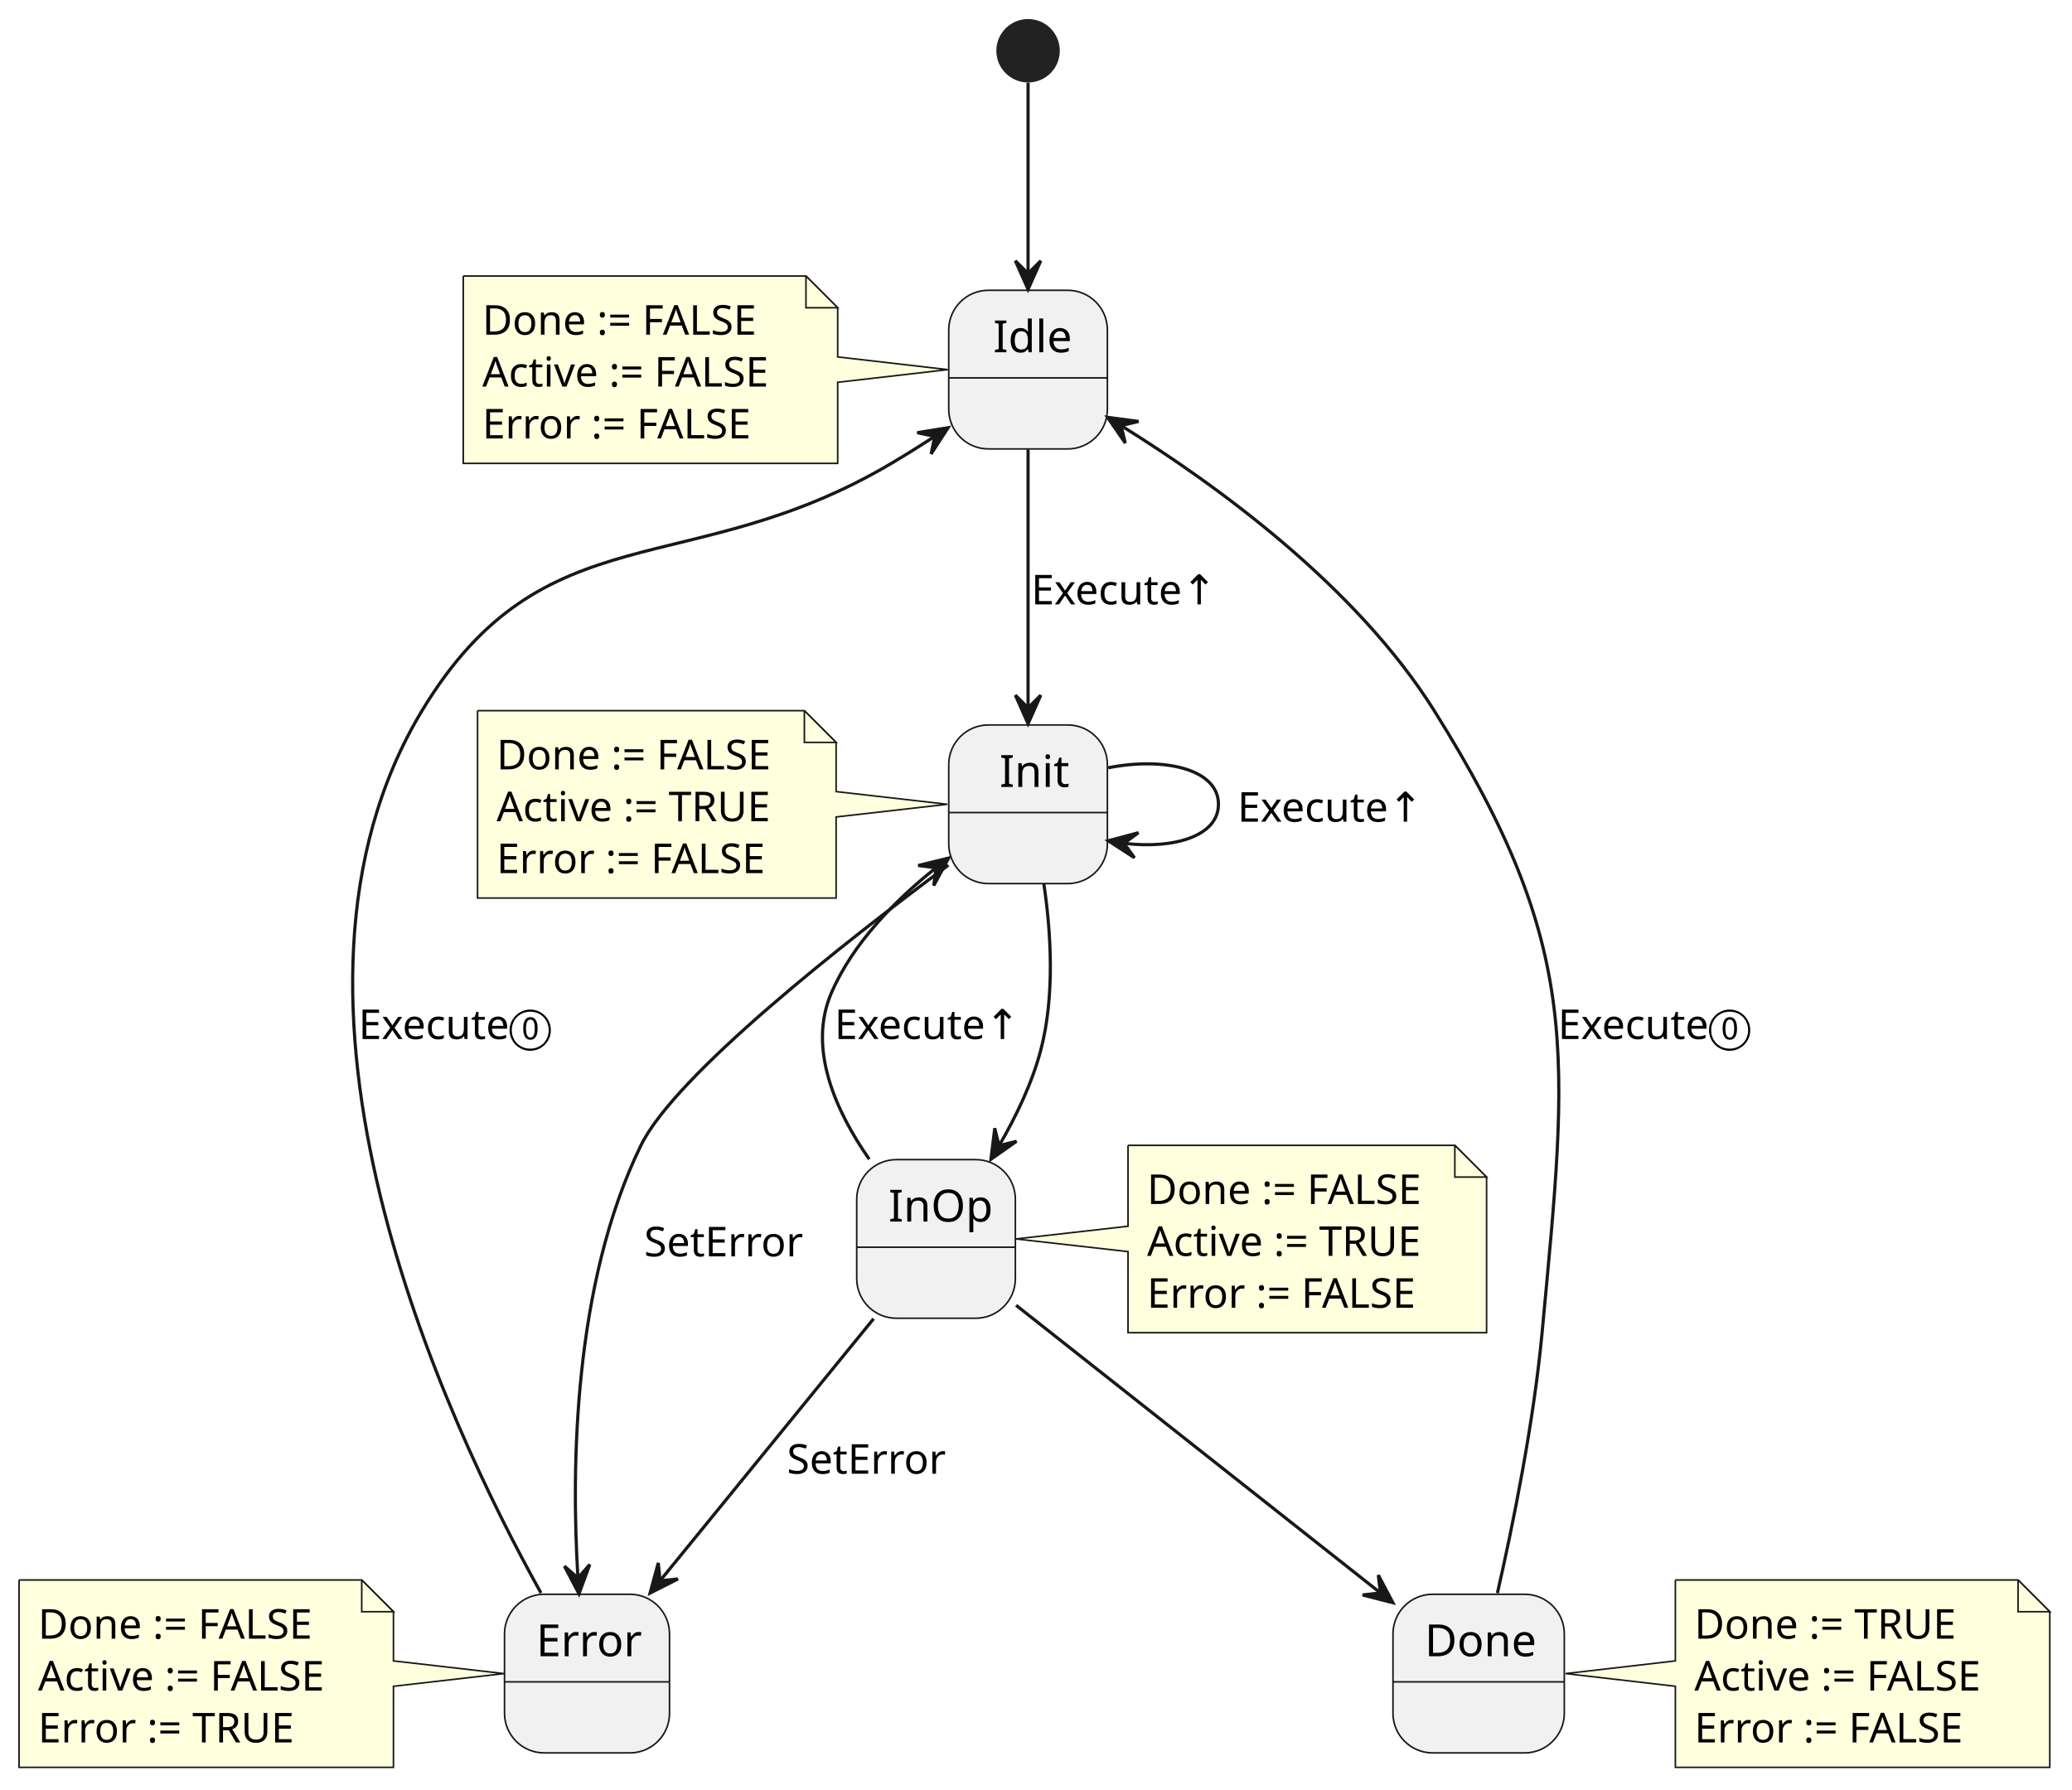
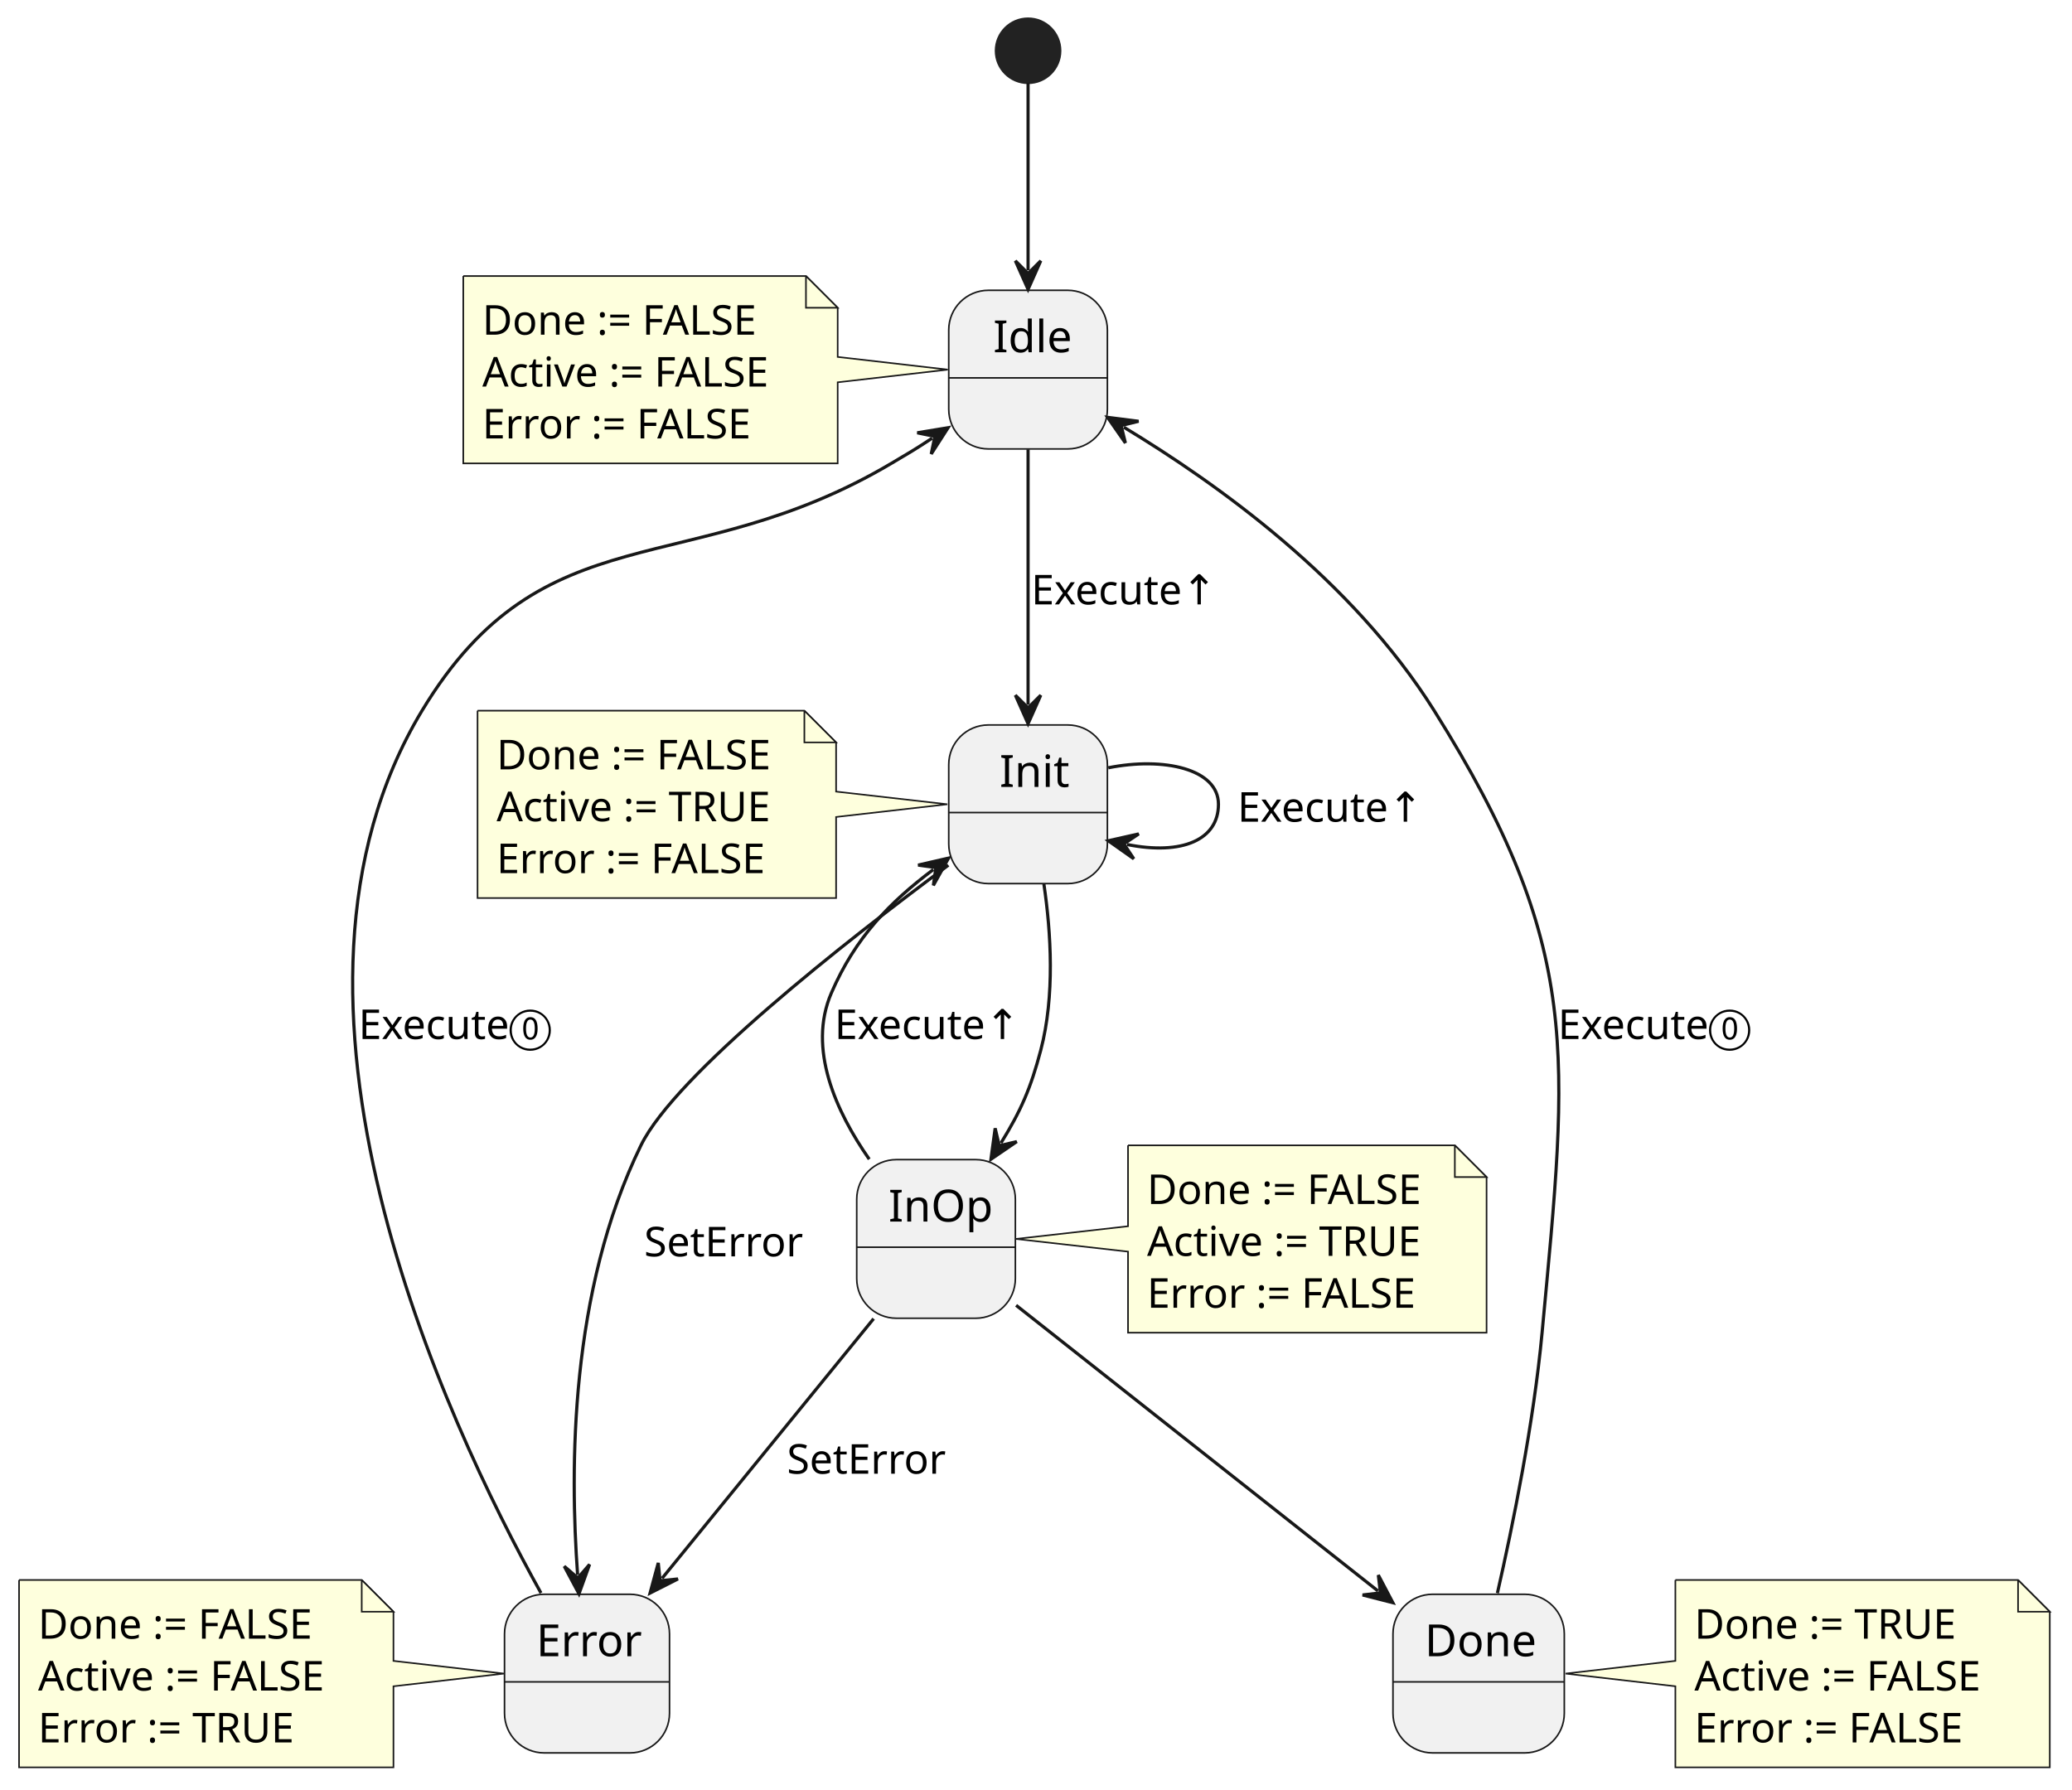
<svg xmlns="http://www.w3.org/2000/svg" contentStyleType="text/css" height="564px" preserveAspectRatio="none" style="width:653px;height:564px;background:#FFFFFF;" version="1.1" viewBox="0 0 653 564" width="653px" zoomAndPan="magnify">
  <defs />
  <g>
-     <ellipse cx="324" cy="16" fill="#222222" rx="10" ry="10" style="stroke:none;stroke-width:1.0;" />
+     <ellipse cx="324" cy="16" fill="#222222" rx="10" ry="10" style="stroke:#222222;stroke-width:1.0;" />
    <g id="Idle">
      <rect fill="#F1F1F1" height="50" rx="12.5" ry="12.5" style="stroke:#181818;stroke-width:0.5;" width="50" x="299" y="91.5" />
      <line style="stroke:#181818;stroke-width:0.5;" x1="299" x2="349" y1="119.109" y2="119.109" />
      <text fill="#000000" font-family="sans-serif" font-size="14" lengthAdjust="spacing" textLength="22" x="313" y="111.033">Idle</text>
    </g>
    <g id="Init">
      <rect fill="#F1F1F1" height="50" rx="12.5" ry="12.5" style="stroke:#181818;stroke-width:0.5;" width="50" x="299" y="228.5" />
      <line style="stroke:#181818;stroke-width:0.5;" x1="299" x2="349" y1="256.109" y2="256.109" />
      <text fill="#000000" font-family="sans-serif" font-size="14" lengthAdjust="spacing" textLength="18" x="315" y="248.033">Init</text>
    </g>
    <g id="elem_GMN7">
      <path d="M146,87 L146,146.055 A0,0 0 0 0 146,146.055 L264,146.055 A0,0 0 0 0 264,146.055 L264,120.5 L298.7,116.5 L264,112.5 L264,97 L254,87 L146,87 A0,0 0 0 0 146,87 " fill="#FEFFDD" style="stroke:#181818;stroke-width:0.5;" />
      <path d="M254,87 L254,97 L264,97 L254,87 " fill="#FEFFDD" style="stroke:#181818;stroke-width:0.5;" />
      <text fill="#000000" font-family="sans-serif" font-size="13" lengthAdjust="spacing" textLength="92" x="152" y="105.495">Done := FALSE</text>
      <text fill="#000000" font-family="sans-serif" font-size="13" lengthAdjust="spacing" textLength="97" x="152" y="121.847">Active := FALSE</text>
      <text fill="#000000" font-family="sans-serif" font-size="13" lengthAdjust="spacing" textLength="90" x="152" y="138.198">Error := FALSE</text>
    </g>
    <g id="Error">
      <rect fill="#F1F1F1" height="50" rx="12.5" ry="12.5" style="stroke:#181818;stroke-width:0.5;" width="52" x="159" y="502.5" />
      <line style="stroke:#181818;stroke-width:0.5;" x1="159" x2="211" y1="530.109" y2="530.109" />
      <text fill="#000000" font-family="sans-serif" font-size="14" lengthAdjust="spacing" textLength="32" x="169" y="522.033">Error</text>
    </g>
    <g id="InOp">
      <rect fill="#F1F1F1" height="50" rx="12.5" ry="12.5" style="stroke:#181818;stroke-width:0.5;" width="50" x="270" y="365.5" />
      <line style="stroke:#181818;stroke-width:0.5;" x1="270" x2="320" y1="393.109" y2="393.109" />
      <text fill="#000000" font-family="sans-serif" font-size="14" lengthAdjust="spacing" textLength="30" x="280" y="385.033">InOp</text>
    </g>
    <g id="elem_GMN15">
      <path d="M150.5,224 L150.5,283.055 A0,0 0 0 0 150.5,283.055 L263.5,283.055 A0,0 0 0 0 263.5,283.055 L263.5,257.5 L298.55,253.5 L263.5,249.5 L263.5,234 L253.5,224 L150.5,224 A0,0 0 0 0 150.5,224 " fill="#FEFFDD" style="stroke:#181818;stroke-width:0.5;" />
      <path d="M253.5,224 L253.5,234 L263.5,234 L253.5,224 " fill="#FEFFDD" style="stroke:#181818;stroke-width:0.5;" />
      <text fill="#000000" font-family="sans-serif" font-size="13" lengthAdjust="spacing" textLength="92" x="156.5" y="242.495">Done := FALSE</text>
      <text fill="#000000" font-family="sans-serif" font-size="13" lengthAdjust="spacing" textLength="89" x="156.5" y="258.847">Active := TRUE</text>
      <text fill="#000000" font-family="sans-serif" font-size="13" lengthAdjust="spacing" textLength="90" x="156.5" y="275.198">Error := FALSE</text>
    </g>
    <g id="Done">
      <rect fill="#F1F1F1" height="50" rx="12.5" ry="12.5" style="stroke:#181818;stroke-width:0.5;" width="54" x="439" y="502.5" />
      <line style="stroke:#181818;stroke-width:0.5;" x1="439" x2="493" y1="530.109" y2="530.109" />
      <text fill="#000000" font-family="sans-serif" font-size="14" lengthAdjust="spacing" textLength="34" x="449" y="522.033">Done</text>
    </g>
    <g id="elem_GMN22">
      <path d="M355.5,361 L355.5,386.5 L320.14,390.5 L355.5,394.5 L355.5,420.055 A0,0 0 0 0 355.5,420.055 L468.5,420.055 A0,0 0 0 0 468.5,420.055 L468.5,371 L458.5,361 L355.5,361 A0,0 0 0 0 355.5,361 " fill="#FEFFDD" style="stroke:#181818;stroke-width:0.5;" />
      <path d="M458.5,361 L458.5,371 L468.5,371 L458.5,361 " fill="#FEFFDD" style="stroke:#181818;stroke-width:0.5;" />
      <text fill="#000000" font-family="sans-serif" font-size="13" lengthAdjust="spacing" textLength="92" x="361.5" y="379.495">Done := FALSE</text>
      <text fill="#000000" font-family="sans-serif" font-size="13" lengthAdjust="spacing" textLength="89" x="361.5" y="395.847">Active := TRUE</text>
      <text fill="#000000" font-family="sans-serif" font-size="13" lengthAdjust="spacing" textLength="90" x="361.5" y="412.198">Error := FALSE</text>
    </g>
    <g id="elem_GMN26">
      <path d="M6,498 L6,557.055 A0,0 0 0 0 6,557.055 L124,557.055 A0,0 0 0 0 124,557.055 L124,531.5 L158.82,527.5 L124,523.5 L124,508 L114,498 L6,498 A0,0 0 0 0 6,498 " fill="#FEFFDD" style="stroke:#181818;stroke-width:0.5;" />
      <path d="M114,498 L114,508 L124,508 L114,498 " fill="#FEFFDD" style="stroke:#181818;stroke-width:0.5;" />
      <text fill="#000000" font-family="sans-serif" font-size="13" lengthAdjust="spacing" textLength="92" x="12" y="516.495">Done := FALSE</text>
      <text fill="#000000" font-family="sans-serif" font-size="13" lengthAdjust="spacing" textLength="97" x="12" y="532.847">Active := FALSE</text>
      <text fill="#000000" font-family="sans-serif" font-size="13" lengthAdjust="spacing" textLength="82" x="12" y="549.198">Error := TRUE</text>
    </g>
    <g id="elem_GMN30">
      <path d="M528,498 L528,523.5 L493.41,527.5 L528,531.5 L528,557.055 A0,0 0 0 0 528,557.055 L646,557.055 A0,0 0 0 0 646,557.055 L646,508 L636,498 L528,498 A0,0 0 0 0 528,498 " fill="#FEFFDD" style="stroke:#181818;stroke-width:0.5;" />
      <path d="M636,498 L636,508 L646,508 L636,498 " fill="#FEFFDD" style="stroke:#181818;stroke-width:0.5;" />
      <text fill="#000000" font-family="sans-serif" font-size="13" lengthAdjust="spacing" textLength="84" x="534" y="516.495">Done := TRUE</text>
      <text fill="#000000" font-family="sans-serif" font-size="13" lengthAdjust="spacing" textLength="97" x="534" y="532.847">Active := FALSE</text>
      <text fill="#000000" font-family="sans-serif" font-size="13" lengthAdjust="spacing" textLength="90" x="534" y="549.198">Error := FALSE</text>
    </g>
-     <g id="link_*start_Idle">
-       <path d="M324,26.09 C324,39.61 324,65.63 324,86.13 " fill="none" id="*start-to-Idle" style="stroke:#181818;stroke-width:1.0;" />
+     <g id="link_*start*_Idle">
+       <path d="M324,26.09 C324,40.76 324,64.13 324,85.21 " fill="none" id="*start*-to-Idle" style="stroke:#181818;stroke-width:1.0;" />
      <polygon fill="#181818" points="324,91.21,328,82.21,324,86.21,320,82.21,324,91.21" style="stroke:#181818;stroke-width:1.0;" />
    </g>
    <g id="link_Idle_Init">
-       <path d="M324,141.64 C324,164.43 324,198.68 324,223.07 " fill="none" id="Idle-to-Init" style="stroke:#181818;stroke-width:1.0;" />
+       <path d="M324,141.64 C324,166.06 324,197.61 324,222.12 " fill="none" id="Idle-to-Init" style="stroke:#181818;stroke-width:1.0;" />
      <polygon fill="#181818" points="324,228.12,328,219.12,324,223.12,320,219.12,324,228.12" style="stroke:#181818;stroke-width:1.0;" />
      <text fill="#000000" font-family="sans-serif" font-size="13" lengthAdjust="spacing" textLength="56" x="325" y="190.495">Execute↑</text>
    </g>
    <g id="link_Init_Init">
-       <path d="M349.28,242 C366.77,238.51 384,242.34 384,253.5 C384,263.52 370.09,267.64 354.58,265.84 " fill="none" id="Init-to-Init" style="stroke:#181818;stroke-width:1.0;" />
-       <polygon fill="#181818" points="349.28,265,357.54,270.363,354.218,265.785,358.796,262.462,349.28,265" style="stroke:#181818;stroke-width:1.0;" />
+       <path d="M349.28,242 C366.77,238.51 384,242.34 384,253.5 C384,264.66 372.654,269.664 355.164,266.174 " fill="none" id="Init-to-Init" style="stroke:#181818;stroke-width:1.0;" />
+       <polygon fill="#181818" points="349.28,265,357.323,270.684,354.183,265.978,358.889,262.839,349.28,265" style="stroke:#181818;stroke-width:1.0;" />
      <text fill="#000000" font-family="sans-serif" font-size="13" lengthAdjust="spacing" textLength="56" x="390" y="258.995">Execute↑</text>
    </g>
    <g id="link_Init_Error">
-       <path d="M298.88,272.69 C266.45,296.77 212.85,338.77 202,361 C180.65,404.73 180.04,462.59 182.12,497.03 " fill="none" id="Init-to-Error" style="stroke:#181818;stroke-width:1.0;" />
-       <polygon fill="#181818" points="182.47,502.36,185.871,493.117,182.142,497.371,177.888,493.642,182.47,502.36" style="stroke:#181818;stroke-width:1.0;" />
+       <path d="M298.88,272.69 C266.45,296.77 212.85,338.77 202,361 C179.51,407.07 179.606,462.836 182.036,496.376 " fill="none" id="Init-to-Error" style="stroke:#181818;stroke-width:1.0;" />
+       <polygon fill="#181818" points="182.47,502.36,185.809,493.094,182.109,497.373,177.83,493.673,182.47,502.36" style="stroke:#181818;stroke-width:1.0;" />
      <text fill="#000000" font-family="sans-serif" font-size="13" lengthAdjust="spacing" textLength="48" x="203" y="395.995">SetError</text>
    </g>
    <g id="link_Init_InOp">
-       <path d="M328.99,278.66 C331.24,293.91 332.49,313.89 328,331 C325.28,341.37 320.25,351.84 314.93,361 " fill="none" id="Init-to-InOp" style="stroke:#181818;stroke-width:1.0;" />
-       <polygon fill="#181818" points="312.3,365.38,320.36,359.721,314.873,361.092,313.5,355.605,312.3,365.38" style="stroke:#181818;stroke-width:1.0;" />
+       <path d="M328.99,278.66 C331.24,293.91 332.49,313.89 328,331 C324.83,343.07 321.705,350.166 315.455,360.276 " fill="none" id="Init-to-InOp" style="stroke:#181818;stroke-width:1.0;" />
+       <polygon fill="#181818" points="312.3,365.38,320.435,359.828,314.929,361.127,313.63,355.621,312.3,365.38" style="stroke:#181818;stroke-width:1.0;" />
    </g>
    <g id="link_InOp_Init">
-       <path d="M273.95,365.38 C263.45,350.32 254.44,330.53 262,313 C268.79,297.25 282.14,283.77 294.72,273.73 " fill="none" id="InOp-to-Init" style="stroke:#181818;stroke-width:1.0;" />
-       <polygon fill="#181818" points="298.95,270.46,289.382,272.797,294.993,273.517,294.273,279.128,298.95,270.46" style="stroke:#181818;stroke-width:1.0;" />
+       <path d="M273.95,365.38 C263.45,350.32 254.44,330.53 262,313 C269.56,295.47 280.452,284.353 294.152,274.063 " fill="none" id="InOp-to-Init" style="stroke:#181818;stroke-width:1.0;" />
+       <polygon fill="#181818" points="298.95,270.46,289.351,272.667,294.952,273.463,294.156,279.063,298.95,270.46" style="stroke:#181818;stroke-width:1.0;" />
      <text fill="#000000" font-family="sans-serif" font-size="13" lengthAdjust="spacing" textLength="56" x="263" y="327.495">Execute↑</text>
    </g>
    <g id="link_InOp_Done">
-       <path d="M320.23,411.42 C350.64,435.43 401.74,475.77 434.65,501.75 " fill="none" id="InOp-to-Done" style="stroke:#181818;stroke-width:1.0;" />
-       <polygon fill="#181818" points="438.97,505.16,434.383,496.445,435.045,502.063,429.427,502.725,438.97,505.16" style="stroke:#181818;stroke-width:1.0;" />
+       <path d="M320.23,411.42 C352,436.5 401.661,475.702 434.261,501.442 " fill="none" id="InOp-to-Done" style="stroke:#181818;stroke-width:1.0;" />
+       <polygon fill="#181818" points="438.97,505.16,434.385,496.443,435.046,502.062,429.428,502.722,438.97,505.16" style="stroke:#181818;stroke-width:1.0;" />
    </g>
    <g id="link_InOp_Error">
-       <path d="M275.33,415.64 C256.52,438.72 228.15,473.54 208.23,497.98 " fill="none" id="InOp-to-Error" style="stroke:#181818;stroke-width:1.0;" />
-       <polygon fill="#181818" points="204.87,502.12,213.658,497.673,208.03,498.245,207.458,492.617,204.87,502.12" style="stroke:#181818;stroke-width:1.0;" />
+       <path d="M275.33,415.64 C255.44,440.06 228.63,472.959 208.66,497.469 " fill="none" id="InOp-to-Error" style="stroke:#181818;stroke-width:1.0;" />
+       <polygon fill="#181818" points="204.87,502.12,213.656,497.669,208.028,498.244,207.454,492.616,204.87,502.12" style="stroke:#181818;stroke-width:1.0;" />
      <text fill="#000000" font-family="sans-serif" font-size="13" lengthAdjust="spacing" textLength="48" x="248" y="464.495">SetError</text>
    </g>
    <g id="link_Error_Idle">
-       <path d="M170.49,502.1 C140.34,447.89 78.08,315.02 133,224 C171.41,160.34 217.04,183.92 281,146 C285.39,143.4 289.96,140.54 294.41,137.67 " fill="none" id="Error-to-Idle" style="stroke:#181818;stroke-width:1.0;" />
-       <polygon fill="#181818" points="298.8,134.81,289.076,136.374,294.611,137.541,293.445,143.076,298.8,134.81" style="stroke:#181818;stroke-width:1.0;" />
+       <path d="M170.49,502.1 C140.34,447.89 78.08,315.02 133,224 C171.41,160.34 217.04,183.92 281,146 C286.85,142.53 288.006,141.906 293.786,138.106 " fill="none" id="Error-to-Idle" style="stroke:#181818;stroke-width:1.0;" />
+       <polygon fill="#181818" points="298.8,134.81,289.082,136.412,294.622,137.557,293.477,143.096,298.8,134.81" style="stroke:#181818;stroke-width:1.0;" />
      <text fill="#000000" font-family="sans-serif" font-size="13" lengthAdjust="spacing" textLength="59" x="113" y="327.495">Execute⓪</text>
    </g>
    <g id="link_Done_Idle">
-       <path d="M471.91,502.15 C476.8,480.68 483.35,448.47 486,420 C494.19,331.97 498.97,298.91 452,224 C427.29,184.59 383.08,152.65 353.64,134.36 " fill="none" id="Done-to-Idle" style="stroke:#181818;stroke-width:1.0;" />
-       <polygon fill="#181818" points="349.05,131.54,354.638,139.65,353.315,134.15,358.815,132.827,349.05,131.54" style="stroke:#181818;stroke-width:1.0;" />
+       <path d="M471.91,502.15 C476.8,480.68 483.35,448.47 486,420 C494.19,331.97 498.97,298.91 452,224 C425.97,182.49 383.432,152.369 354.182,134.649 " fill="none" id="Done-to-Idle" style="stroke:#181818;stroke-width:1.0;" />
+       <polygon fill="#181818" points="349.05,131.54,354.675,139.625,353.327,134.131,358.82,132.782,349.05,131.54" style="stroke:#181818;stroke-width:1.0;" />
      <text fill="#000000" font-family="sans-serif" font-size="13" lengthAdjust="spacing" textLength="59" x="491" y="327.495">Execute⓪</text>
    </g>
  </g>
</svg>
